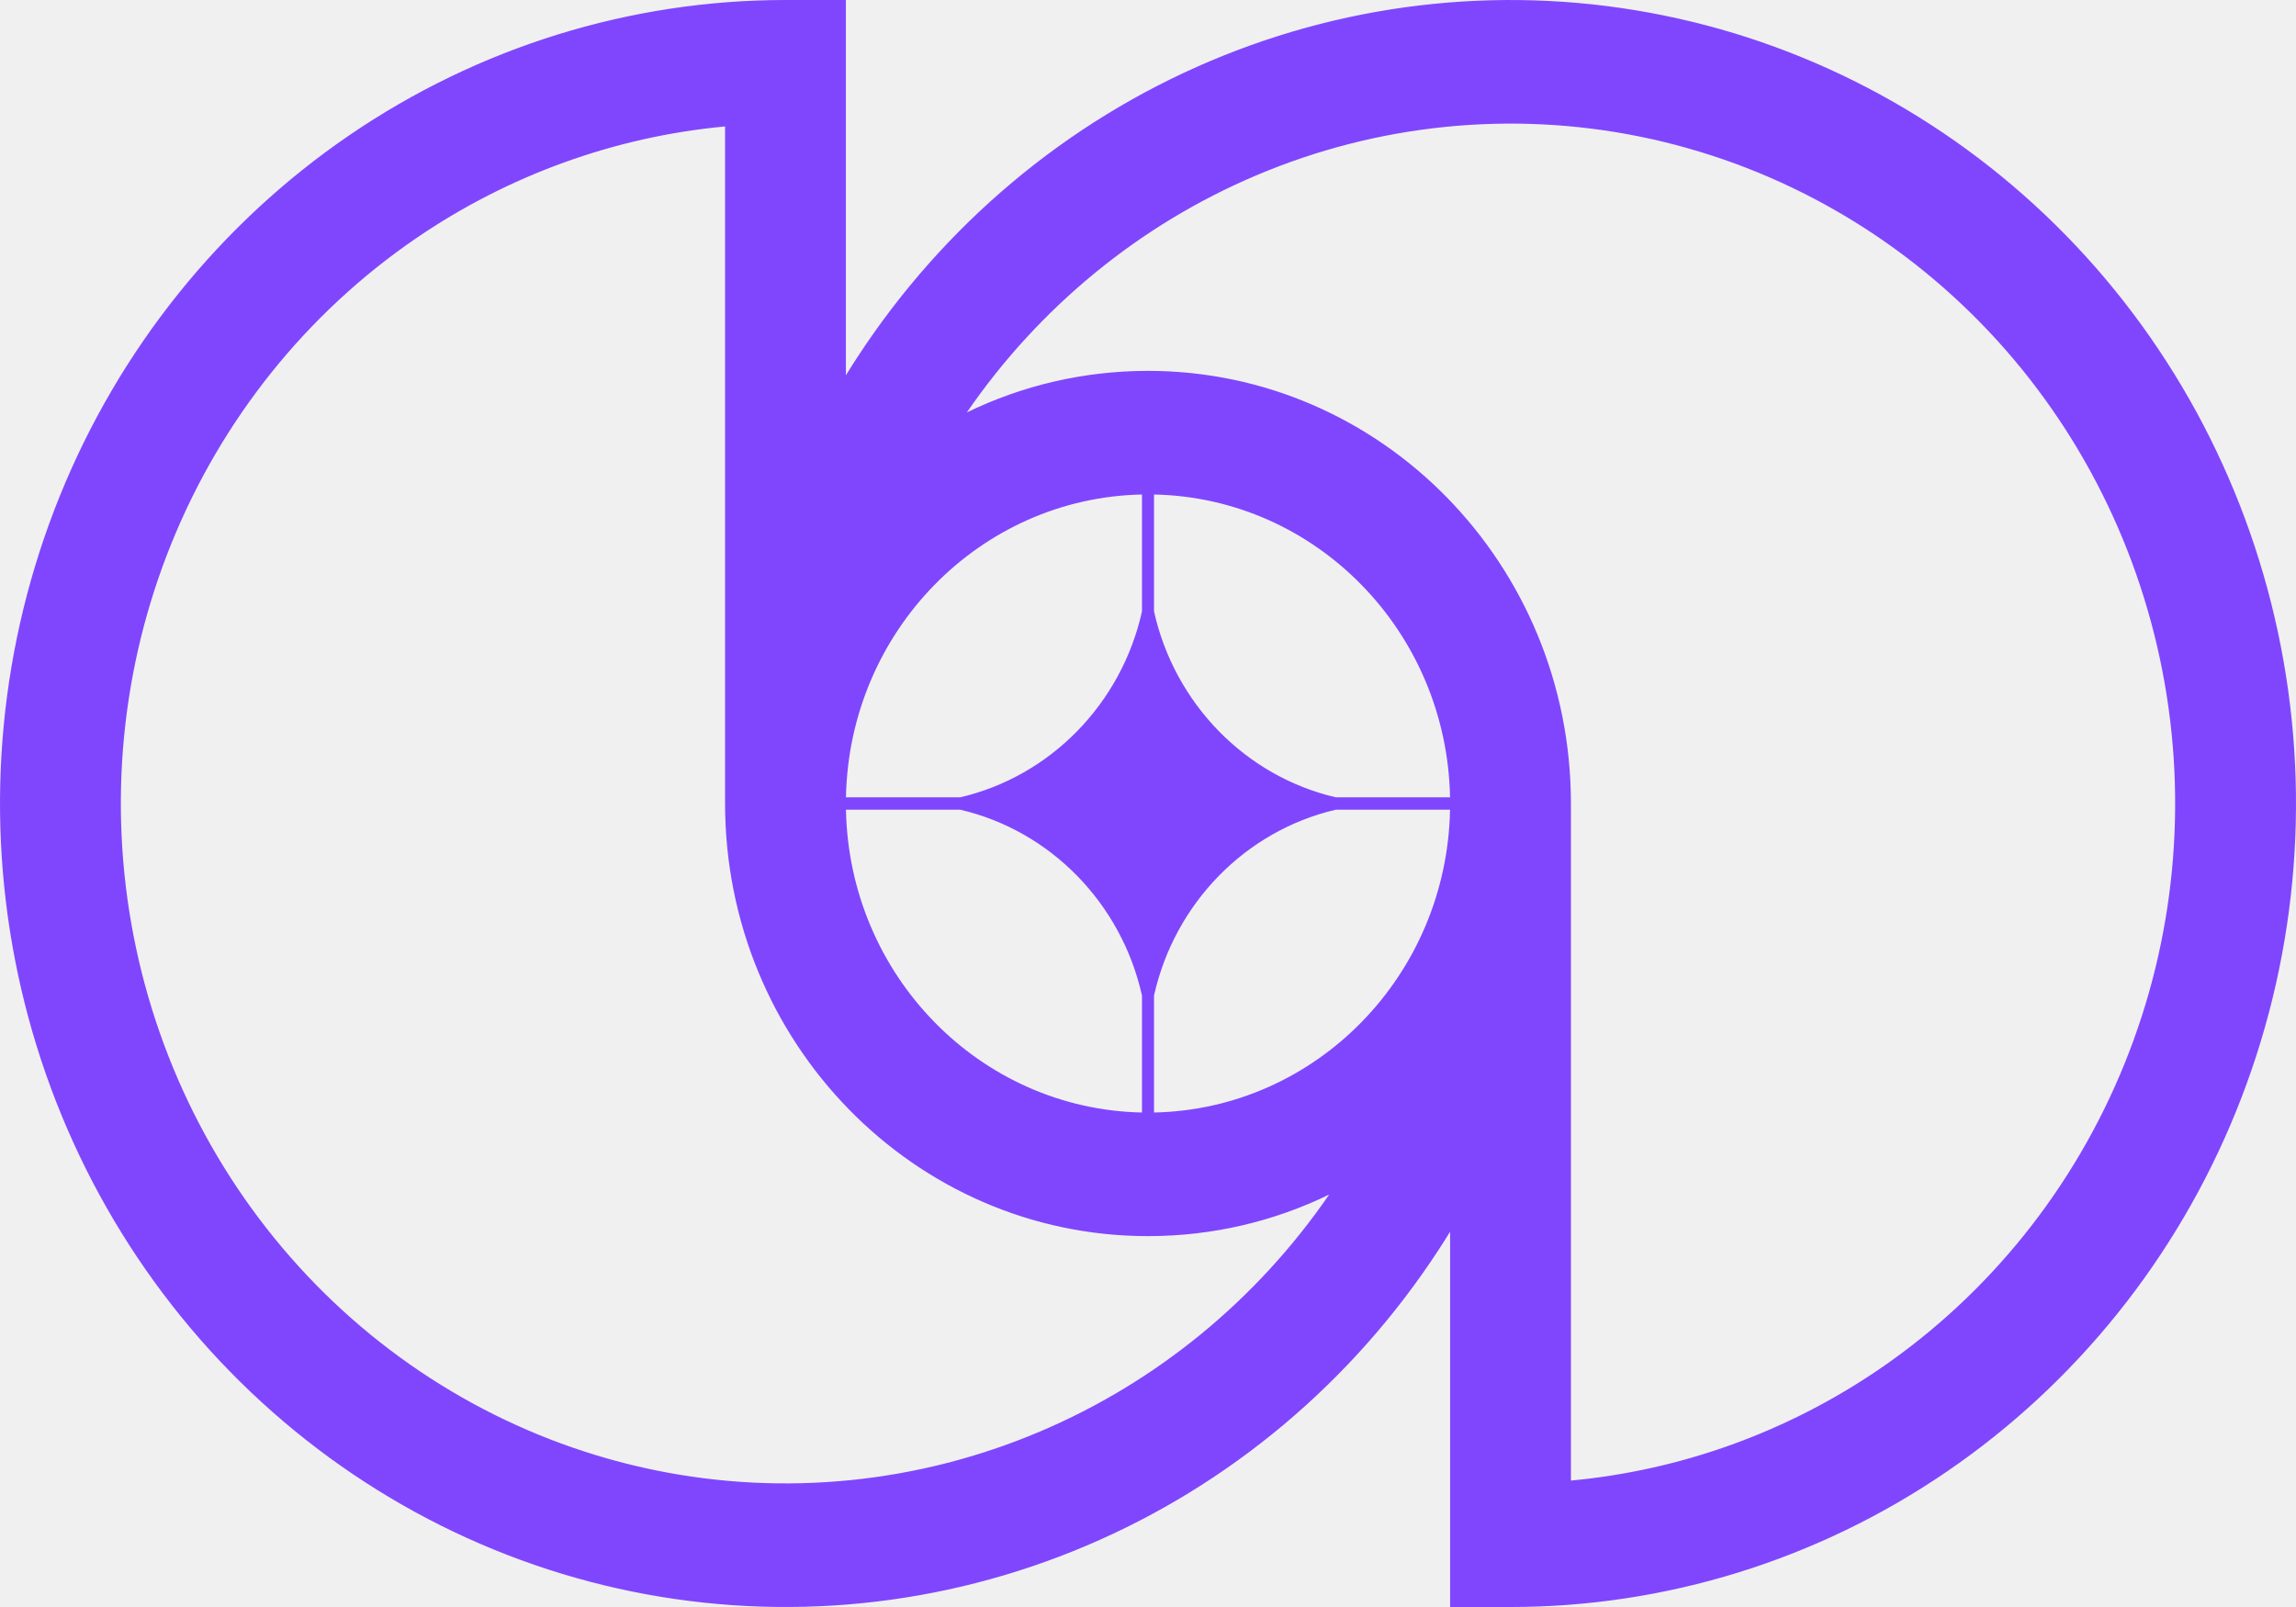
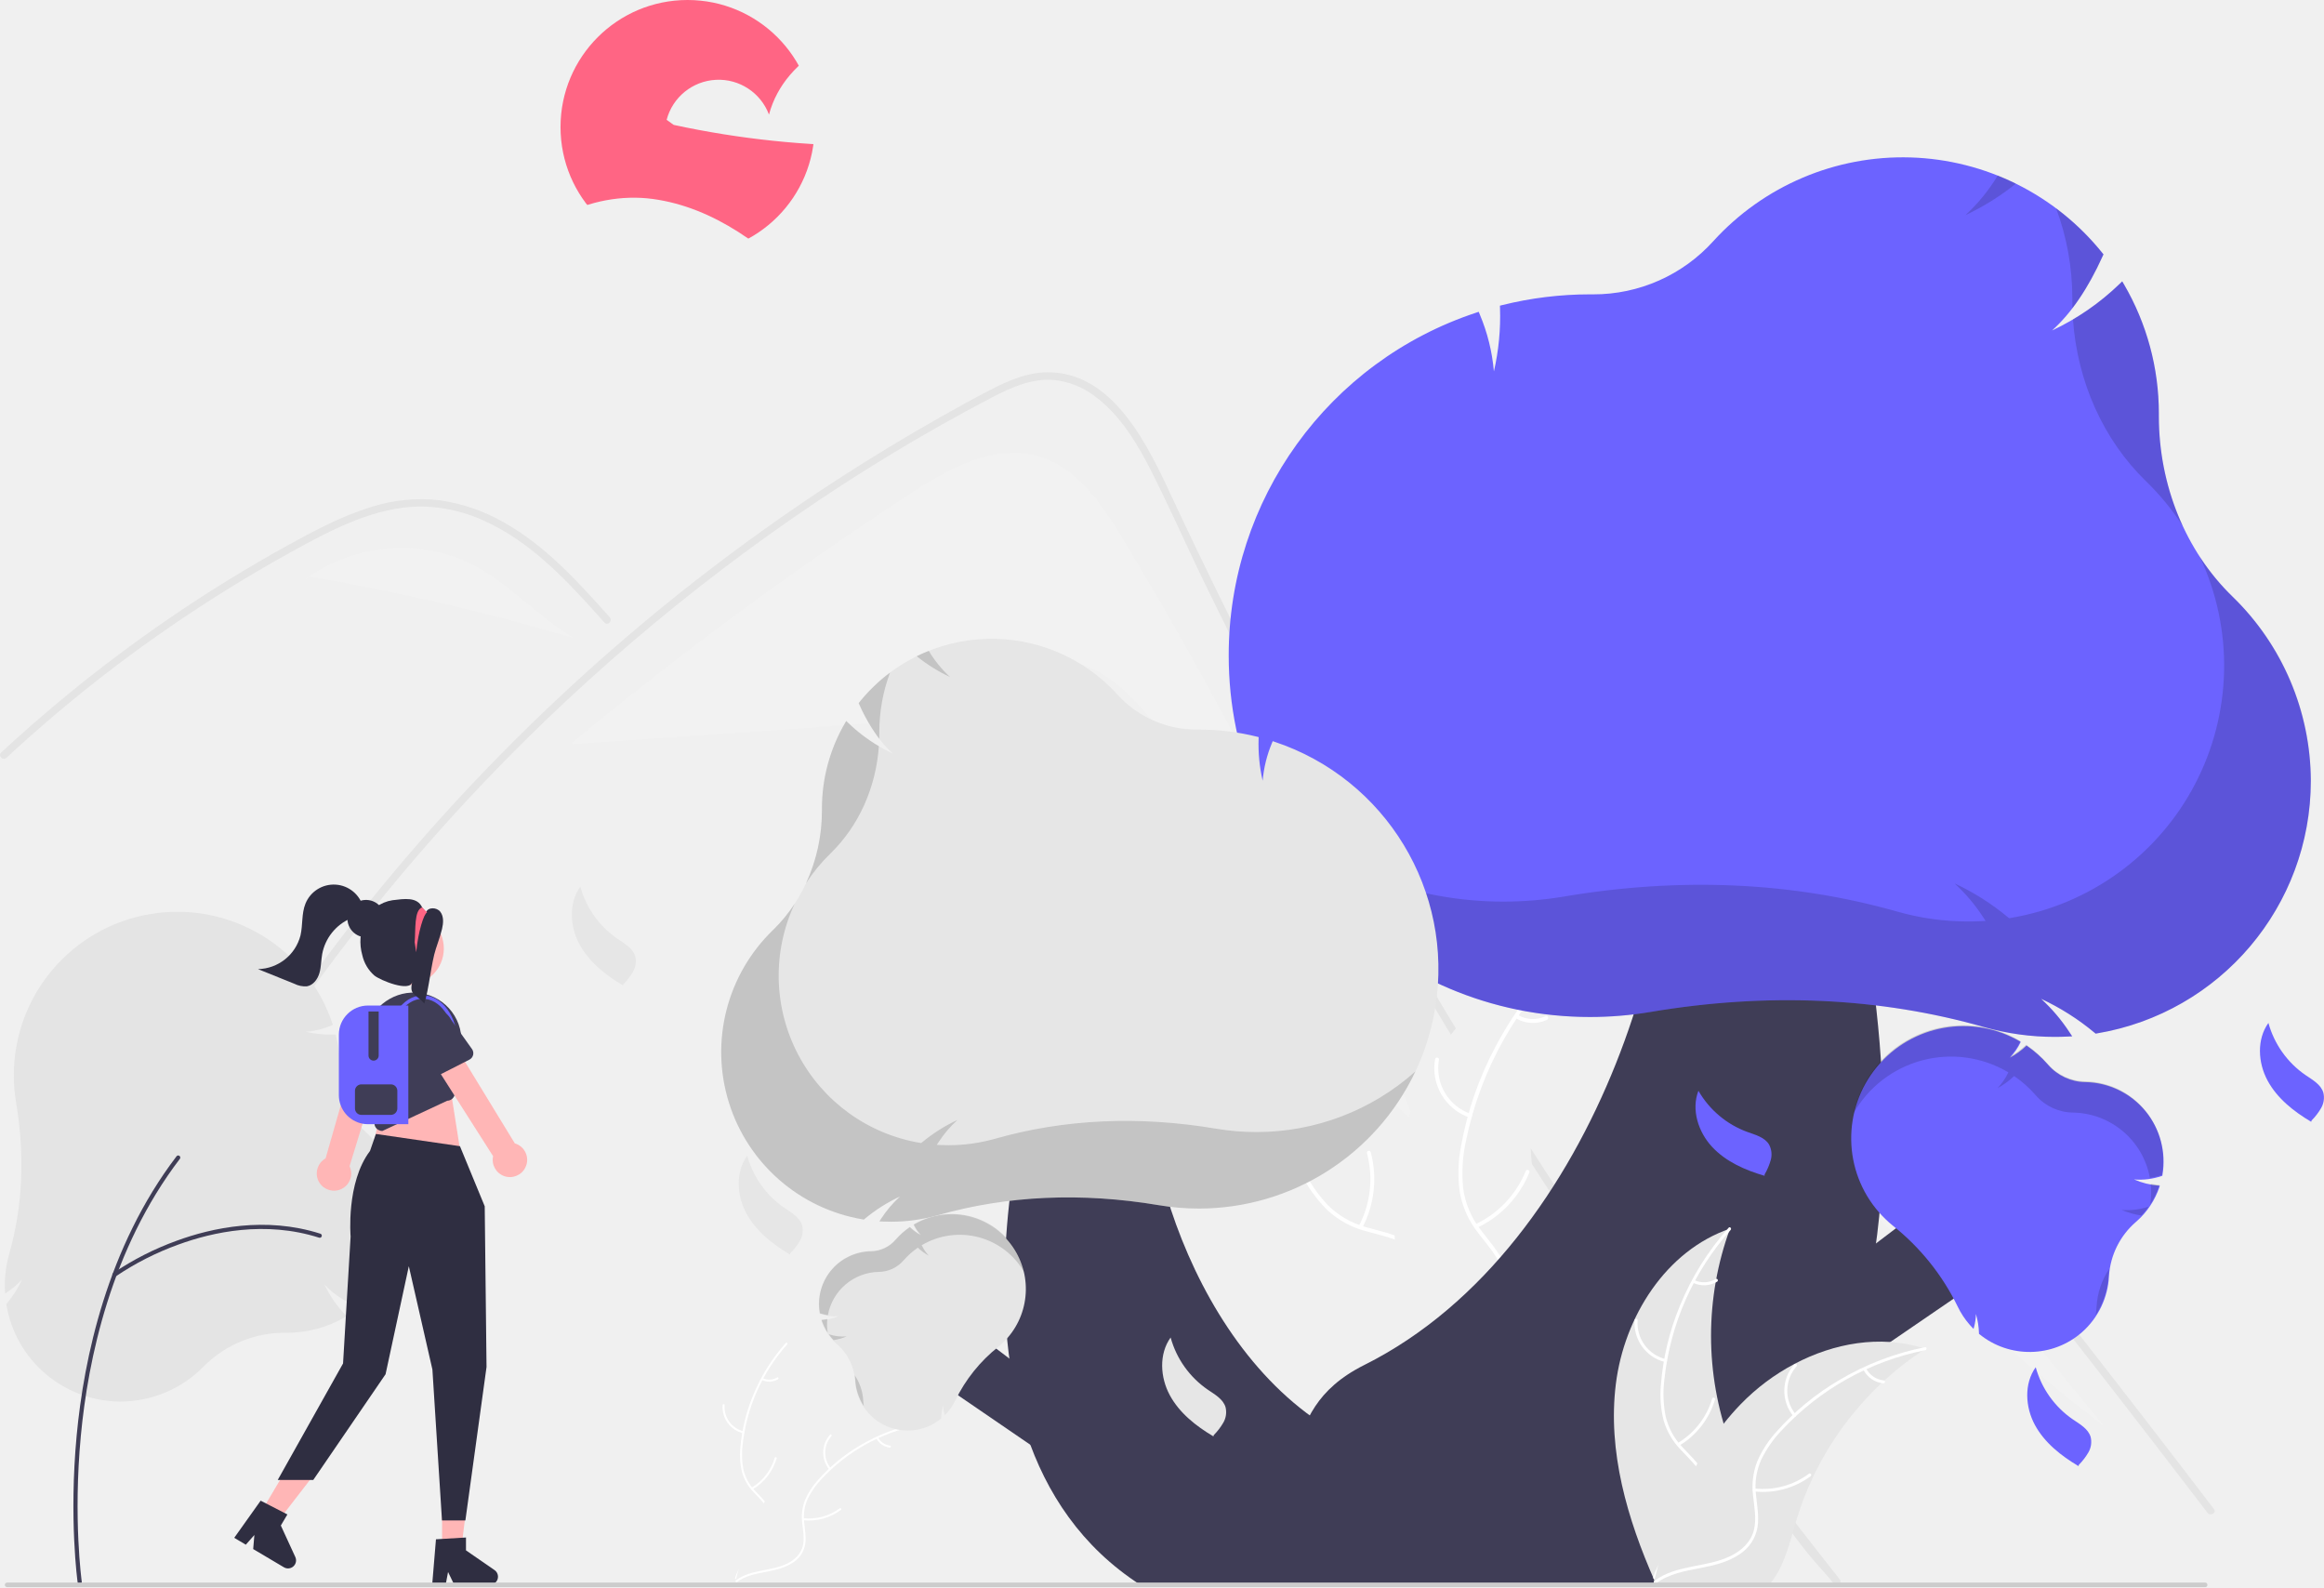
- <svg xmlns="http://www.w3.org/2000/svg" id="logo-82" width="40" height="28" viewBox="0 0 40 28" fill="none">
-   <path class="ccustom" fill-rule="evenodd" clip-rule="evenodd" d="M1.042 8.642C0.006 11.201 -0.265 14.015 0.263 16.731C0.791 19.447 2.094 21.942 4.008 23.899C5.922 25.857 8.36 27.191 11.014 27.731C13.669 28.271 16.421 27.994 18.921 26.934C21.421 25.875 23.559 24.08 25.062 21.778C25.102 21.717 25.142 21.655 25.181 21.593C25.209 21.549 25.236 21.505 25.263 21.461V28H26.316C29.022 28 31.668 27.179 33.918 25.64C36.169 24.102 37.923 21.916 38.958 19.358C39.994 16.799 40.265 13.985 39.737 11.269C39.209 8.553 37.906 6.058 35.992 4.101C34.078 2.143 31.64 0.809 28.985 0.269C26.331 -0.271 23.579 0.006 21.079 1.066C18.579 2.125 16.441 3.92 14.938 6.222C14.869 6.327 14.802 6.432 14.737 6.539V7.99449e-06H13.684C10.978 7.99449e-06 8.332 0.821 6.082 2.359C3.831 3.898 2.077 6.084 1.042 8.642ZM12.632 14V2.203C10.713 2.382 8.862 3.049 7.251 4.15C5.347 5.452 3.863 7.302 2.987 9.467C2.11 11.631 1.881 14.013 2.328 16.311C2.775 18.609 3.877 20.72 5.497 22.377C7.116 24.033 9.179 25.161 11.425 25.619C13.671 26.076 15.999 25.841 18.115 24.944C20.146 24.084 21.894 22.65 23.156 20.814C22.199 21.279 21.129 21.538 20 21.538C15.931 21.538 12.632 18.163 12.632 14ZM27.368 25.797V14C27.368 9.837 24.069 6.462 20 6.462C18.871 6.462 17.801 6.721 16.844 7.186C18.106 5.35 19.854 3.916 21.885 3.056C24 2.159 26.329 1.924 28.575 2.381C30.821 2.839 32.884 3.967 34.503 5.623C36.123 7.28 37.225 9.391 37.672 11.689C38.119 13.987 37.89 16.369 37.013 18.533C36.137 20.698 34.653 22.548 32.749 23.85C31.138 24.951 29.287 25.618 27.368 25.797ZM19.895 19.384C17.072 19.327 14.793 16.996 14.738 14.108H16.729C18.3 14.474 19.537 15.739 19.895 17.346V19.384ZM20.105 19.384C22.928 19.327 25.207 16.996 25.262 14.108H23.271C21.7 14.474 20.463 15.739 20.105 17.346V19.384ZM25.262 13.892C25.207 11.004 22.928 8.673 20.105 8.616V10.653C20.463 12.261 21.7 13.526 23.271 13.892H25.262ZM19.895 8.616C17.072 8.673 14.793 11.004 14.738 13.892H16.729C18.3 13.526 19.537 12.261 19.895 10.654V8.616Z" fill="#8046FD" />
+ <svg xmlns="http://www.w3.org/2000/svg" data-name="Layer 1" width="933.039" height="637.11" viewBox="0 0 933.039 637.11">
+   <circle cx="276.039" cy="51" r="51" fill="#ff6584" />
+   <path d="M501.397,142.832c-24.717-3.341-52.935,10.019-59.341,34.124a21.597,21.597,0,0,0-41.093,2.109l2.83,2.027a372.275,372.275,0,0,0,160.659-.726C547.258,162.296,526.114,146.173,501.397,142.832Z" transform="translate(-133.3228 -130.962)" fill="#f0f0f0" />
+   <path d="M395.397,210.832c-24.717-3.341-52.935,10.019-59.341,34.124a21.597,21.597,0,0,0-41.093,2.109l2.83,2.027a372.275,372.275,0,0,0,160.659-.726C441.258,230.296,420.114,214.173,395.397,210.832Z" transform="translate(-133.3228 -130.962)" fill="#f0f0f0" />
+   <path d="M584.083,347.219c-8.366-13.837-18.279-28.61-33.804-33.128-17.979-5.232-36.448,5.162-52.114,15.418A1518.608,1518.608,0,0,0,363.017,429.084l.047.537q50.424-3.477,100.849-6.955c24.288-1.675,49.41-3.581,70.873-15.07,8.145-4.36,16.084-10.184,25.313-10.59,11.467-.504,21.465,7.504,29.322,15.871,46.477,49.492,59.927,125.177,112.07,168.66A1654.787,1654.787,0,0,0,584.083,347.219Z" transform="translate(-133.3228 -130.962)" fill="#f2f2f2" />
+   <path d="M869.772,767.003c-5.14-6.49-7.24-8.01-12.31-14.56q-61.92-80.085-116.4-165.58-37.005-58.065-70.34-118.36-15.87-28.665-30.87-57.78-11.64-22.575-22.76-45.42c-2.12-4.35-4.18-8.72-6.23-13.1-4.83-10.3-9.57-20.65-14.66-30.81-5.8-11.58-12.86-23.72-23.51-31.5a32.076,32.076,0,0,0-16.71-6.43c-8.67-.56-16.67,3.02-24.19,6.93-55.02,28.69-106.53,64.66-153.12,105.59a797.156,797.156,0,0,0-124.4,138.09c-1.1,1.57-3.7.07-2.59-1.51q6.555-9.27,13.37-18.34a801.562,801.562,0,0,1,204.64-190.88q19.906-12.9,40.56-24.59c6.94-3.93,13.91-7.81,21-11.45,6.95-3.57,14.33-6.78,22.27-6.9,27.02-.42,41.01,30.18,50.62,50.77q4.53,9.72,9.17,19.38,17.535,36.675,36.42,72.68,11.655,22.23,23.82,44.2,37.86,68.415,80.48,134.06c37.64,57.97,74.98,109.18,117.86,163.39C873.073,766.383,870.963,768.523,869.772,767.003Z" transform="translate(-133.3228 -130.962)" fill="#e4e4e4" />
+   <path d="M376.002,380.873c-1.57-1.75-3.13-3.5-4.71-5.25-12.46-13.78-25.83-27.4-42.94-35.3a62.298,62.298,0,0,0-26.1-6.05c-9.34.03-18.47,2.48-27.1,5.91-4.08,1.63-8.07,3.48-12,5.45-4.49,2.26-8.9,4.67-13.29,7.1q-12.36,6.84-24.4,14.28-23.955,14.805-46.41,31.87-11.64,8.85-22.8,18.28-10.38,8.76-20.34,17.99c-1.42,1.31-3.54-.81-2.12-2.12,1.75-1.63,3.52-3.25,5.29-4.85q7.5-6.78,15.24-13.3,14.114-11.91,28.96-22.9,23.085-17.1,47.76-31.88,12.33-7.38,25-14.14c2.55-1.36,5.13-2.69,7.74-3.95a123.389,123.389,0,0,1,18.4-7.49,65.457,65.457,0,0,1,27.79-2.73,72.352,72.352,0,0,1,25.64,8.87c16.8,9.39,29.83,23.91,42.51,38.08C379.403,380.183,377.292,382.313,376.002,380.873Z" transform="translate(-133.3228 -130.962)" fill="#e4e4e4" />
+   <path d="M720.226,523.67,760.483,508.946l19.988-7.311c6.51-2.381,13.004-5.091,19.733-6.796,5.95-1.507,11.995-1.754,17.861.228a41.165,41.165,0,0,1,13.931,8.636A113.053,113.053,0,0,1,843.421,515.905c4.352,5.23,8.639,10.514,12.946,15.781q26.661,32.606,52.974,65.495,26.312,32.888,52.272,66.056,26.024,33.249,51.69,66.776,3.144,4.107,6.283,8.218c1.156,1.514,3.763.021,2.59-1.514q-25.855-33.864-52.071-67.451-26.28-33.667-52.923-67.049-26.643-33.381-53.646-66.472-6.727-8.244-13.477-16.47c-3.796-4.626-7.548-9.302-11.711-13.607-7.642-7.903-17.189-14.888-28.617-15.077-6.719-.111-13.222,2.021-19.465,4.279-6.73,2.435-13.444,4.915-20.165,7.373l-40.538,14.827-10.135,3.707c-1.799.658-1.022,3.558.798,2.893Z" transform="translate(-133.3228 -130.962)" fill="#e4e4e4" />
+   <path d="M323.055,357.662c-20.458-10.514-46.656-8.455-65.455,4.681a933.583,933.583,0,0,1,106.215,24.79C349.325,378.642,337.991,365.339,323.055,357.662Z" transform="translate(-133.3228 -130.962)" fill="#f2f2f2" />
+   <path d="M257.398,362.307l-3.938,3.201c1.332-1.12,2.717-2.171,4.14-3.165C257.532,362.331,257.465,362.318,257.398,362.307Z" transform="translate(-133.3228 -130.962)" fill="#f2f2f2" />
+   <path d="M830.479,523.817c-3.963-4.824-8.247-9.874-14.175-11.834l-5.534.218A627.704,627.704,0,0,0,977.96,703.338Q904.219,613.578,830.479,523.817Z" transform="translate(-133.3228 -130.962)" fill="#f2f2f2" />
+   <path d="M418.372,712.23c2.256-18.143,13.5-36.02,30.804-41.924a84.237,84.237,0,0,0,.004,57.834c2.659,7.192,6.365,14.914,3.864,22.163-1.556,4.51-5.363,7.961-9.618,10.119-4.255,2.158-8.978,3.186-13.642,4.194l-.918.759C421.463,748.657,416.115,730.373,418.372,712.23Z" transform="translate(-133.3228 -130.962)" fill="#f0f0f0" />
+   <path d="M449.347,670.649a72,72,0,0,0-17.899,40.521,31.006,31.006,0,0,0,.353,9.708,17.783,17.783,0,0,0,4.423,8.248c1.993,2.19,4.286,4.2,5.713,6.836a10.889,10.889,0,0,1,.532,8.889c-1.259,3.612-3.741,6.556-6.269,9.351-2.806,3.103-5.77,6.282-6.963,10.395-.145.498-.909.245-.765-.253,2.075-7.157,9.023-11.223,12.336-17.669,1.546-3.008,2.195-6.5.746-9.675-1.267-2.777-3.63-4.851-5.668-7.051a18.976,18.976,0,0,1-4.625-7.904,28.664,28.664,0,0,1-.725-9.659A69.853,69.853,0,0,1,435.638,691.16a73.276,73.276,0,0,1,13.176-21.115c.345-.386.875.221.533.604Z" transform="translate(-133.3228 -130.962)" fill="#fff" />
+   <path d="M431.665,706.294a10.802,10.802,0,0,1-8.223-11.316c.041-.517.846-.477.805.04a10.003,10.003,0,0,0,7.67,10.51c.504.12.249.884-.253.765Z" transform="translate(-133.3228 -130.962)" fill="#fff" />
+   <path d="M435.066,728.149a20.82,20.82,0,0,0,9.298-11.991c.146-.498.911-.245.765.253a21.656,21.656,0,0,1-9.7,12.458c-.447.265-.807-.456-.362-.72Z" transform="translate(-133.3228 -130.962)" fill="#fff" />
+   <path d="M439.541,684.185a6.115,6.115,0,0,0,5.795-.294c.443-.271.803.451.362.72a6.852,6.852,0,0,1-6.41.34.416.416,0,0,1-.256-.509.405.405,0,0,1,.509-.256Z" transform="translate(-133.3228 -130.962)" fill="#fff" />
+   <path d="M501.917,702.712c-.272.177-.544.354-.816.537a80.525,80.525,0,0,0-10.296,8.038c-.252.224-.503.456-.748.687a84.892,84.892,0,0,0-18.437,25.238,82.44,82.44,0,0,0-4.516,11.684c-1.666,5.529-3.033,11.656-6.332,16.179a14.142,14.142,0,0,1-1.102,1.36H429.863c-.068-.034-.136-.061-.204-.095l-1.19.054c.048-.211.102-.428.15-.639.027-.122.061-.245.088-.367.02-.082.041-.163.054-.238.007-.027.014-.054.02-.075.014-.075.034-.143.048-.211q.449-1.826.925-3.652c0-.007,0-.007.007-.014a121.219,121.219,0,0,1,10.201-26.781c.136-.252.272-.51.422-.762a78.667,78.667,0,0,1,7.066-10.718,69.543,69.543,0,0,1,4.631-5.298,57.831,57.831,0,0,1,14.472-10.84c10.691-5.645,23.068-7.807,34.494-4.359C501.339,702.528,501.625,702.617,501.917,702.712Z" transform="translate(-133.3228 -130.962)" fill="#f0f0f0" />
+   <path d="M501.85,703.09a72,72,0,0,0-38.688,21.578,31.005,31.005,0,0,0-5.563,7.964,17.783,17.783,0,0,0-1.435,9.249c.273,2.949.894,5.934.445,8.898a10.889,10.889,0,0,1-4.927,7.418c-3.18,2.126-6.934,2.982-10.635,3.692-4.109.788-8.389,1.542-11.818,4.108-.415.311-.874-.352-.459-.662,5.966-4.465,13.961-3.528,20.488-6.68,3.045-1.471,5.666-3.868,6.421-7.276.66-2.98.022-6.059-.28-9.042a18.976,18.976,0,0,1,1.066-9.095,28.664,28.664,0,0,1,5.237-8.148,69.853,69.853,0,0,1,16.854-13.878,73.276,73.276,0,0,1,23.233-8.926c.507-.101.566.704.062.804Z" transform="translate(-133.3228 -130.962)" fill="#fff" />
+   <path d="M466.272,720.905a10.802,10.802,0,0,1,.248-13.986c.344-.388.963.128.619.517a10.003,10.003,0,0,0-.204,13.01c.331.399-.334.856-.662.459Z" transform="translate(-133.3228 -130.962)" fill="#fff" />
+   <path d="M455.829,740.403a20.82,20.82,0,0,0,14.643-3.976c.417-.309.875.353.459.662a21.656,21.656,0,0,1-15.246,4.107c-.516-.057-.37-.85.144-.793Z" transform="translate(-133.3228 -130.962)" fill="#fff" />
+   <path d="M485.871,707.994a6.115,6.115,0,0,0,4.804,3.254c.517.051.369.843-.144.793a6.852,6.852,0,0,1-5.322-3.588.416.416,0,0,1,.102-.561.405.405,0,0,1,.561.102Z" transform="translate(-133.3228 -130.962)" fill="#fff" />
+   <path d="M635.094,613.645c-14.62-32.339-14.081-73.331,8.609-100.621a163.52,163.52,0,0,0,58.527,95.805c11.682,9.224,25.636,18.267,28.827,32.806,1.986,9.046-.829,18.615-5.695,26.495-4.866,7.88-11.649,14.363-18.355,20.751l-.752,2.186C677.074,670.865,649.714,645.985,635.094,613.645Z" transform="translate(-133.3228 -130.962)" fill="#f0f0f0" />
+   <path d="M644.334,513.419a139.766,139.766,0,0,0,11.35,85.24,60.188,60.188,0,0,0,10.408,15.726,34.52,34.52,0,0,0,15.673,9.189c5.519,1.611,11.35,2.62,16.381,5.545a21.137,21.137,0,0,1,9.876,14.188c1.569,7.258.436,14.647-.923,21.834-1.509,7.98-3.203,16.244-1.016,24.266.265.972-1.259,1.326-1.523.356-3.804-13.957,3.592-27.721,2.558-41.753-.482-6.548-2.941-12.989-8.555-16.783-4.909-3.317-10.922-4.363-16.524-5.946a36.836,36.836,0,0,1-15.66-8.414,55.642,55.642,0,0,1-10.974-15.268,135.598,135.598,0,0,1-13.028-40.328,142.244,142.244,0,0,1,.462-48.312c.18-.988,1.674-.52,1.495.462Z" transform="translate(-133.3228 -130.962)" fill="#fff" />
+   <path d="M651.109,590.361a20.969,20.969,0,0,1-25.072-10.426c-.455-.898.919-1.647,1.374-.748a19.417,19.417,0,0,0,23.342,9.65c.957-.312,1.307,1.213.356,1.523Z" transform="translate(-133.3228 -130.962)" fill="#fff" />
+   <path d="M678.859,623.125a40.417,40.417,0,0,0,3.269-29.272c-.261-.973,1.262-1.327,1.523-.356a42.039,42.039,0,0,1-3.464,30.454c-.472.891-1.798.061-1.329-.826Z" transform="translate(-133.3228 -130.962)" fill="#fff" />
+   <path d="M641.786,545.765a11.87,11.87,0,0,0,9.302-6.351c.461-.897,1.786-.065,1.329.826a13.301,13.301,0,0,1-10.275,7.048.808.808,0,0,1-.939-.584.786.786,0,0,1,.584-.939Z" transform="translate(-133.3228 -130.962)" fill="#fff" />
+   <path d="M763.867,513.341c-.272.568-.543,1.136-.809,1.716a156.316,156.316,0,0,0-8.923,23.735c-.19.626-.373,1.264-.544,1.895a164.793,164.793,0,0,0-5.006,60.465,160.034,160.034,0,0,0,4.341,23.925c2.834,10.846,6.77,22.38,5.882,33.209a27.454,27.454,0,0,1-.449,3.368l-49.38,30.161c-.147.012-.287.036-.434.049l-1.917,1.294c-.134-.398-.265-.813-.399-1.211-.079-.23-.146-.467-.225-.698-.049-.156-.098-.312-.151-.449-.017-.052-.032-.104-.042-.144-.053-.138-.088-.271-.134-.398q-1.104-3.479-2.163-6.986c-.007-.011-.007-.011-.003-.029-5.334-17.827-9.227-36.255-10.2-54.689-.029-.555-.066-1.12-.072-1.689a152.708,152.708,0,0,1,.861-24.906,135.001,135.001,0,0,1,2.312-13.463,112.263,112.263,0,0,1,13.006-32.602c11.999-20.169,30.315-36.275,52.732-42.124C762.724,513.622,763.287,513.479,763.867,513.341Z" transform="translate(-133.3228 -130.962)" fill="#f0f0f0" />
+   <path d="M764.139,514.036a139.766,139.766,0,0,0-42.258,74.893,60.188,60.188,0,0,0-1.158,18.822A34.52,34.52,0,0,0,727.705,624.524c3.436,4.609,7.485,8.926,9.741,14.29a21.137,21.137,0,0,1-.657,17.274c-3.117,6.739-8.47,11.957-13.883,16.877-6.009,5.463-12.337,11.042-15.421,18.763-.374.936-1.803.301-1.43-.633,5.365-13.434,19.558-19.971,27.181-31.797,3.557-5.518,5.472-12.142,3.274-18.551-1.922-5.604-6.094-10.059-9.613-14.696a36.836,36.836,0,0,1-7.438-16.146,55.642,55.642,0,0,1,.43-18.797,135.598,135.598,0,0,1,13.878-40.043,142.244,142.244,0,0,1,29.456-38.296c.739-.68,1.649.593.916,1.269Z" transform="translate(-133.3228 -130.962)" fill="#fff" />
+   <path d="M723.224,579.549a20.969,20.969,0,0,1-13.741-23.419c.177-.991,1.725-.762,1.548.23a19.417,19.417,0,0,0,12.827,21.759c.952.327.313,1.756-.633,1.43Z" transform="translate(-133.3228 -130.962)" fill="#fff" />
+   <path d="M725.654,622.416a40.417,40.417,0,0,0,20.234-21.404c.377-.934,1.807-.3,1.43.633a42.039,42.039,0,0,1-21.101,22.23c-.913.427-1.472-1.034-.564-1.459Z" transform="translate(-133.3228 -130.962)" fill="#fff" />
+   <path d="M742.63,538.328a11.87,11.87,0,0,0,11.25.53c.908-.439,1.465,1.023.564,1.459a13.301,13.301,0,0,1-12.447-.558.808.808,0,0,1-.399-1.032.786.786,0,0,1,1.032-.399Z" transform="translate(-133.3228 -130.962)" fill="#fff" />
+   <polygon points="725.514 520.131 781.058 477.961 808.131 505.035 717.646 566.955 725.514 520.131" fill="#3f3d56" />
+   <path d="M807.033,767.207H617.031l6.664-21.592,0,0c41.302-14.951,18.102-47.089,57.39-66.732,96.095-48.047,133.297-191.426,119.226-248.104l62.973-2.663S950.249,675.087,807.033,767.207Z" transform="translate(-133.3228 -130.962)" fill="#3f3d56" />
+   <path d="M969.24,665.71a31.936,31.936,0,0,1-41.268.772l-.123-.101-.004-.159a30.599,30.599,0,0,0-1.227-7.809,21.86,21.86,0,0,1-.794,5.406l-.159.593-.427-.441c-.369-.38-.725-.766-1.06-1.147a32.206,32.206,0,0,1-4.905-7.428,93.885,93.885,0,0,0-26.05-32.469,45.581,45.581,0,0,1-5.465-5.258,45.053,45.053,0,0,1,56.576-68.639l.282.165-.146.291a23.468,23.468,0,0,1-4.187,6.04,30.605,30.605,0,0,0,6.449-4.659l.205-.193.232.16a45.245,45.245,0,0,1,8.239,7.334l.263.301a20.113,20.113,0,0,0,14.893,6.873,31.926,31.926,0,0,1,30.915,37.404l-.036.211-.205.062a27.396,27.396,0,0,1-11.158,1.392,31.125,31.125,0,0,0,9.939,2.489l.443.035-.141.422a31.905,31.905,0,0,1-9.208,13.883l-.121.106c-.043.037-.086.075-.129.113a31.351,31.351,0,0,0-10.831,21.761A32.17,32.17,0,0,1,969.24,665.71Z" transform="translate(-133.3228 -130.962)" fill="#6c63ff" />
+   <path d="M975.052,655.447a31.844,31.844,0,0,1-.359,3.433,32.276,32.276,0,0,0,5.189-15.991c.042-.872.134-1.74.257-2.605A30.291,30.291,0,0,0,975.052,655.447Z" transform="translate(-133.3228 -130.962)" opacity="0.15" />
+   <path d="M985.1,616.637a31.077,31.077,0,0,0,7.942,2.246,31.959,31.959,0,0,0,2.91-3.551A27.08,27.08,0,0,1,985.1,616.637Z" transform="translate(-133.3228 -130.962)" opacity="0.15" />
+   <path d="M996.804,606.152a32.12,32.12,0,0,1-.227,8.285,31.752,31.752,0,0,0,3.594-7.411l.141-.422-.443-.035A30.861,30.861,0,0,1,996.804,606.152Z" transform="translate(-133.3228 -130.962)" opacity="0.15" />
+   <path d="M993.85,575.847a32.001,32.001,0,0,0-23.435-10.836,20.113,20.113,0,0,1-14.893-6.873l-.263-.301a45.246,45.246,0,0,0-8.239-7.334l-.232-.16-.205.193a30.605,30.605,0,0,1-6.449,4.659,23.469,23.469,0,0,0,4.187-6.04l.146-.291-.281-.165a45.02,45.02,0,0,0-66.701,29.146,45.028,45.028,0,0,1,61.871-16.588l.281.165-.146.291a23.469,23.469,0,0,1-4.187,6.04,30.604,30.604,0,0,0,6.449-4.659l.205-.193.232.16a45.246,45.246,0,0,1,8.239,7.334l.263.301a20.113,20.113,0,0,0,14.893,6.873,31.932,31.932,0,0,1,30.882,26.244,38.699,38.699,0,0,0,4.621-1.125l.205-.062.036-.211A31.803,31.803,0,0,0,993.85,575.847Z" transform="translate(-133.3228 -130.962)" opacity="0.15" />
+   <path d="M1061.073,444.374a102.831,102.831,0,0,1-85.892,101.417l-.508.083-.393-.327a98.526,98.526,0,0,0-21.49-13.641A70.386,70.386,0,0,1,964.172,545.319l1.095,1.645-1.973.095c-1.703.083-3.395.124-5.028.124a103.699,103.699,0,0,1-28.39-3.936c-41.952-11.936-87.003-13.977-133.899-6.067a146.765,146.765,0,0,1-24.335,2.03c-79.962,0-145.017-65.068-145.017-145.045a144.815,144.815,0,0,1,99.378-137.707l.997-.33.394.973a75.566,75.566,0,0,1,5.699,22.968,98.547,98.547,0,0,0,2.449-25.5l-.031-.905.879-.221a145.685,145.685,0,0,1,35.252-4.324l1.286.005A64.761,64.761,0,0,0,821.215,227.733a102.799,102.799,0,0,1,156.175,4.797l.433.536-.286.628c-6.007,13.239-12.551,22.884-20.362,29.937a100.218,100.218,0,0,0,27.153-18.735l1.027-.996.72,1.236a102.73,102.73,0,0,1,13.985,51.787l-.001.519c-.001.183-.001.368-.001.551,0,27.835,10.764,54.217,29.581,72.463A103.585,103.585,0,0,1,1061.073,444.374Z" transform="translate(-133.3228 -130.962)" fill="#6c63ff" />
+   <g opacity="0.15">
+     <path d="M935.384,201.414A72.626,72.626,0,0,1,922.431,217.305a99.964,99.964,0,0,0,20.239-12.65Q939.092,202.893,935.384,201.414Z" transform="translate(-133.3228 -130.962)" />
+     <path d="M994.894,324.13a103.222,103.222,0,0,1,14.783,18.009,105.084,105.084,0,0,1-9.618-44.146c0-.183,0-.368.001-.551l.001-.519A102.731,102.731,0,0,0,986.076,245.137l-.72-1.236-1.027.996a100.449,100.449,0,0,1-18.751,14.278C967.328,284.205,977.778,307.533,994.894,324.13Z" transform="translate(-133.3228 -130.962)" />
+     <path d="M965.316,250.597l-.001.519c-.001.183-.001.368-.001.551,0,1.009.018,2.016.046,3.021a107.071,107.071,0,0,0,12.178-20.993l.286-.628-.433-.536a103.642,103.642,0,0,0-18.599-17.988A102.964,102.964,0,0,1,965.316,250.597Z" transform="translate(-133.3228 -130.962)" />
+     <path d="M1029.639,370.457a92.951,92.951,0,0,1-13.103-15.942,102.705,102.705,0,0,1-76.099,144.949l-.508.083-.393-.327A98.53,98.53,0,0,0,918.045,485.578a70.384,70.384,0,0,1,11.381,13.414l1.095,1.645-1.973.095c-1.703.083-3.395.124-5.028.124a103.699,103.699,0,0,1-28.39-3.936c-41.952-11.936-87.003-13.977-133.899-6.067a146.768,146.768,0,0,1-24.335,2.03,144.405,144.405,0,0,1-96.347-36.741,145.197,145.197,0,0,0,131.092,83.068,146.767,146.767,0,0,0,24.335-2.03c46.896-7.91,91.947-5.869,133.899,6.067a103.698,103.698,0,0,0,28.39,3.936c1.633,0,3.325-.041,5.028-.124l1.973-.095-1.095-1.645a70.384,70.384,0,0,0-11.381-13.414,98.53,98.53,0,0,1,21.49,13.641l.393.327.508-.083a102.755,102.755,0,0,0,54.458-175.334Z" transform="translate(-133.3228 -130.962)" />
+   </g>
+   <path d="M545.796,418.357c-5.534-5.963-8.404-14.91-5.461-22.495a37.481,37.481,0,0,0,19.7,16.556c3.211,1.153,6.902,2.102,8.655,5.029a8.379,8.379,0,0,1,.693,6.173,24.883,24.883,0,0,1-2.477,5.847l-.004.53C559.088,427.733,551.329,424.319,545.796,418.357Z" transform="translate(-133.3228 -130.962)" fill="#6c63ff" />
+   <path d="M820.667,591.31c-5.534-5.963-8.404-14.91-5.461-22.495A37.481,37.481,0,0,0,834.907,585.371c3.211,1.153,6.902,2.102,8.655,5.029a8.379,8.379,0,0,1,.693,6.173,24.883,24.883,0,0,1-2.477,5.847l-.004.53C833.96,600.686,826.201,597.272,820.667,591.31Z" transform="translate(-133.3228 -130.962)" fill="#6c63ff" />
+   <path d="M950.28,702.936c-3.866-7.158-4.406-16.539.341-23.145a37.481,37.481,0,0,0,14.931,20.959c2.82,1.92,6.157,3.762,7.122,7.035a8.379,8.379,0,0,1-.874,6.15,24.884,24.884,0,0,1-3.861,5.041l-.137.512C960.804,715.34,954.146,710.094,950.28,702.936Z" transform="translate(-133.3228 -130.962)" fill="#6c63ff" />
+   <path d="M1043.705,564.728c-3.866-7.158-4.406-16.539.341-23.145a37.481,37.481,0,0,0,14.931,20.959c2.82,1.92,6.157,3.762,7.122,7.035a8.379,8.379,0,0,1-.874,6.15,24.883,24.883,0,0,1-3.861,5.041l-.137.512C1054.229,577.132,1047.571,571.886,1043.705,564.728Z" transform="translate(-133.3228 -130.962)" fill="#6c63ff" />
+   <path d="M432.965,618.004c-3.866-7.158-4.406-16.539.341-23.145a37.481,37.481,0,0,0,14.931,20.959c2.82,1.92,6.157,3.762,7.122,7.035a8.379,8.379,0,0,1-.874,6.15,24.884,24.884,0,0,1-3.861,5.041l-.137.512C443.489,630.408,436.831,625.162,432.965,618.004Z" transform="translate(-133.3228 -130.962)" fill="#e6e6e6" />
+   <path d="M782.05,686.55c3.357-26.997,20.089-53.597,45.836-62.383a125.344,125.344,0,0,0,.006,86.057c3.956,10.702,9.471,22.193,5.75,32.978-2.315,6.711-7.98,11.846-14.312,15.056-6.332,3.211-13.359,4.741-20.299,6.24l-1.366,1.13C786.649,740.754,778.692,713.547,782.05,686.55Z" transform="translate(-133.3228 -130.962)" fill="#e6e6e6" />
+   <path d="M828.141,624.678a107.135,107.135,0,0,0-26.634,60.296,46.136,46.136,0,0,0,.525,14.446,26.461,26.461,0,0,0,6.581,12.273c2.966,3.259,6.378,6.249,8.5,10.173a16.202,16.202,0,0,1,.792,13.227c-1.874,5.375-5.567,9.755-9.328,13.914-4.175,4.617-8.586,9.347-10.36,15.468-.215.742-1.353.365-1.139-.376,3.088-10.65,13.426-16.699,18.356-26.291,2.301-4.476,3.266-9.672,1.109-14.397-1.886-4.132-5.401-7.218-8.433-10.492a28.236,28.236,0,0,1-6.882-11.761,42.651,42.651,0,0,1-1.078-14.372,103.94,103.94,0,0,1,7.591-31.587,109.035,109.035,0,0,1,19.606-31.42c.513-.574,1.303.329.793.899Z" transform="translate(-133.3228 -130.962)" fill="#fff" />
+   <path d="M801.83,677.717a16.074,16.074,0,0,1-12.235-16.838c.061-.769,1.259-.71,1.198.06a14.884,14.884,0,0,0,11.413,15.639c.751.178.37,1.316-.376,1.139Z" transform="translate(-133.3228 -130.962)" fill="#fff" />
+   <path d="M806.892,710.238a30.981,30.981,0,0,0,13.835-17.843c.218-.741,1.356-.364,1.139.376A32.225,32.225,0,0,1,807.431,711.309c-.665.394-1.201-.679-.539-1.071Z" transform="translate(-133.3228 -130.962)" fill="#fff" />
+   <path d="M813.55,644.819a9.099,9.099,0,0,0,8.622-.438c.66-.403,1.195.671.539,1.071a10.196,10.196,0,0,1-9.538.505.62.62,0,0,1-.381-.757.603.603,0,0,1,.757-.381Z" transform="translate(-133.3228 -130.962)" fill="#fff" />
+   <path d="M906.366,672.387c-.405.263-.809.526-1.215.799A119.822,119.822,0,0,0,889.831,685.148c-.375.334-.749.678-1.113,1.022a126.32,126.32,0,0,0-27.434,37.554,122.672,122.672,0,0,0-6.72,17.385c-2.479,8.227-4.513,17.345-9.421,24.074a21.044,21.044,0,0,1-1.639,2.024H799.149c-.101-.051-.202-.091-.303-.142l-1.771.081c.071-.314.152-.638.223-.951.041-.182.091-.364.131-.546.03-.121.061-.243.081-.354.01-.04.02-.081.03-.111.02-.111.051-.213.071-.314q.668-2.717,1.376-5.434c0-.01,0-.01.01-.02,3.633-13.793,8.45-27.404,15.179-39.851.203-.374.405-.759.628-1.133a117.056,117.056,0,0,1,10.514-15.948,103.483,103.483,0,0,1,6.891-7.883A86.054,86.054,0,0,1,853.745,678.469c15.908-8.399,34.325-11.617,51.327-6.487C905.506,672.114,905.931,672.245,906.366,672.387Z" transform="translate(-133.3228 -130.962)" fill="#e6e6e6" />
+   <path d="M906.266,672.95a107.135,107.135,0,0,0-57.568,32.107,46.136,46.136,0,0,0-8.278,11.85,26.461,26.461,0,0,0-2.135,13.762c.406,4.388,1.33,8.83.662,13.24a16.202,16.202,0,0,1-7.331,11.037c-4.732,3.163-10.318,4.437-15.825,5.493-6.114,1.173-12.483,2.294-17.585,6.113-.618.463-1.3-.524-.683-.986,8.878-6.644,20.774-5.25,30.486-9.94,4.532-2.189,8.431-5.756,9.554-10.827.982-4.434.033-9.015-.417-13.455a28.236,28.236,0,0,1,1.586-13.534,42.652,42.652,0,0,1,7.792-12.125A103.94,103.94,0,0,1,871.603,685.037a109.035,109.035,0,0,1,34.571-13.283c.755-.15.842,1.047.092,1.196Z" transform="translate(-133.3228 -130.962)" fill="#fff" />
+   <path d="M853.325,699.458a16.074,16.074,0,0,1,.368-20.811c.512-.577,1.433.191.92.769a14.884,14.884,0,0,0-.303,19.359c.492.594-.497,1.274-.986.683Z" transform="translate(-133.3228 -130.962)" fill="#fff" />
+   <path d="M837.787,728.472a30.981,30.981,0,0,0,21.789-5.917c.62-.461,1.302.526.683.986a32.225,32.225,0,0,1-22.686,6.111c-.768-.085-.55-1.265.214-1.18Z" transform="translate(-133.3228 -130.962)" fill="#fff" />
+   <path d="M882.49,680.247a9.099,9.099,0,0,0,7.148,4.842c.769.076.55,1.255-.214,1.18a10.196,10.196,0,0,1-7.919-5.339.62.62,0,0,1,.151-.834.603.603,0,0,1,.834.151Z" transform="translate(-133.3228 -130.962)" fill="#fff" />
+   <polygon points="423.592 559.289 386.779 531.34 368.836 549.283 428.807 590.322 423.592 559.289" fill="#3f3d56" />
+   <path d="M591.248,767.207h125.927L712.758,752.897l0,0c-27.373-9.909-11.998-31.209-38.036-44.228-63.688-31.844-88.345-126.87-79.019-164.434l-41.736-1.765S496.329,706.153,591.248,767.207Z" transform="translate(-133.3228 -130.962)" fill="#3f3d56" />
+   <path d="M476.592,685.032a20.779,20.779,0,0,0-7.178-14.423c-.028-.025-.057-.05-.085-.075l-.08-.07a21.145,21.145,0,0,1-6.103-9.201l-.093-.279.293-.023a20.628,20.628,0,0,0,6.587-1.65,18.157,18.157,0,0,1-7.395-.923l-.136-.041-.024-.14a21.16,21.16,0,0,1,20.489-24.79,13.33,13.33,0,0,0,9.871-4.555l.174-.2a29.987,29.987,0,0,1,5.46-4.861l.154-.106.136.128a20.284,20.284,0,0,0,4.274,3.088,15.554,15.554,0,0,1-2.775-4.003l-.097-.193.187-.109a29.86,29.86,0,0,1,37.497,45.492,30.209,30.209,0,0,1-3.622,3.485,62.224,62.224,0,0,0-17.265,21.52,21.344,21.344,0,0,1-3.251,4.923c-.222.252-.458.508-.703.76l-.283.292-.105-.393a14.487,14.487,0,0,1-.526-3.583,20.28,20.28,0,0,0-.813,5.176l-.003.105-.082.067A21.15,21.15,0,0,1,476.592,685.032Z" transform="translate(-133.3228 -130.962)" fill="#e6e6e6" />
+   <path d="M479.891,693.136a21.104,21.104,0,0,0,.238,2.275,21.392,21.392,0,0,1-3.439-10.598c-.028-.578-.089-1.153-.17-1.726A20.075,20.075,0,0,1,479.891,693.136Z" transform="translate(-133.3228 -130.962)" opacity="0.15" />
+   <path d="M473.231,667.415a20.597,20.597,0,0,1-5.264,1.488,21.181,21.181,0,0,1-1.929-2.353A17.947,17.947,0,0,0,473.231,667.415Z" transform="translate(-133.3228 -130.962)" opacity="0.15" />
+   <path d="M465.474,660.465a21.289,21.289,0,0,0,.151,5.491,21.044,21.044,0,0,1-2.382-4.912L463.15,660.765l.293-.023A20.452,20.452,0,0,0,465.474,660.465Z" transform="translate(-133.3228 -130.962)" opacity="0.15" />
+   <path d="M467.433,640.38a21.209,21.209,0,0,1,15.532-7.182,13.33,13.33,0,0,0,9.871-4.555l.174-.2a29.987,29.987,0,0,1,5.46-4.861l.154-.106.136.128a20.284,20.284,0,0,0,4.274,3.088A15.555,15.555,0,0,1,500.258,622.69l-.097-.193.187-.109a29.838,29.838,0,0,1,44.207,19.317,29.843,29.843,0,0,0-41.006-10.994l-.187.109.097.193a15.555,15.555,0,0,0,2.775,4.003,20.284,20.284,0,0,1-4.274-3.088l-.136-.128-.154.106a29.987,29.987,0,0,0-5.46,4.861l-.174.2a13.33,13.33,0,0,1-9.871,4.555,21.163,21.163,0,0,0-20.468,17.393,25.648,25.648,0,0,1-3.063-.745l-.136-.041-.024-.14A21.078,21.078,0,0,1,467.433,640.38Z" transform="translate(-133.3228 -130.962)" opacity="0.15" />
+   <path d="M443.713,504.255c12.471-12.093,19.605-29.578,19.605-48.026,0-.121,0-.244-.001-.365l-.001-.344a68.086,68.086,0,0,1,9.269-34.323l.477-.819.68.66a66.421,66.421,0,0,0,17.996,12.417c-5.177-4.675-9.514-11.067-13.495-19.842l-.19-.416.287-.355a68.132,68.132,0,0,1,103.507-3.179,42.921,42.921,0,0,0,32.003,14.178l.853-.004a96.555,96.555,0,0,1,23.364,2.866l.583.146-.021.6a65.313,65.313,0,0,0,1.623,16.9,50.082,50.082,0,0,1,3.777-15.223l.261-.645.661.219A96.146,96.146,0,0,1,614.705,616.099a97.271,97.271,0,0,1-16.128-1.346c-31.081-5.243-60.939-3.89-88.744,4.021a68.728,68.728,0,0,1-18.816,2.609c-1.083,0-2.204-.027-3.333-.082l-1.308-.063.726-1.09a46.65,46.65,0,0,1,7.543-8.89,65.3,65.3,0,0,0-14.243,9.041l-.26.217-.337-.055A68.102,68.102,0,0,1,443.713,504.255Z" transform="translate(-133.3228 -130.962)" fill="#e6e6e6" />
+   <g opacity="0.15">
+     <path d="M506.182,392.22a48.134,48.134,0,0,0,8.585,10.532,66.253,66.253,0,0,1-13.414-8.384Q503.724,393.2,506.182,392.22Z" transform="translate(-133.3228 -130.962)" />
+     <path d="M466.741,473.551a68.411,68.411,0,0,0-9.798,11.936,69.646,69.646,0,0,0,6.375-29.258c0-.121,0-.244-.001-.365l-.001-.344a68.087,68.087,0,0,1,9.269-34.323l.477-.819.68.66a66.574,66.574,0,0,0,12.427,9.463C485.01,447.09,478.084,462.551,466.741,473.551Z" transform="translate(-133.3228 -130.962)" />
+     <path d="M486.344,424.816l.001.344c.001.121.001.244.001.365,0,.669-.012,1.336-.031,2.002a70.962,70.962,0,0,1-8.071-13.914l-.19-.416.287-.355a68.69,68.69,0,0,1,12.327-11.922A68.241,68.241,0,0,0,486.344,424.816Z" transform="translate(-133.3228 -130.962)" />
+     <path d="M443.713,504.255a61.605,61.605,0,0,0,8.684-10.566,68.069,68.069,0,0,0,50.436,96.067l.337.055.26-.217a65.303,65.303,0,0,1,14.243-9.041,46.648,46.648,0,0,0-7.543,8.89l-.726,1.091,1.307.063c1.129.055,2.25.082,3.333.082a68.728,68.728,0,0,0,18.816-2.609c27.805-7.911,57.662-9.263,88.744-4.021a97.273,97.273,0,0,0,16.128,1.346,95.707,95.707,0,0,0,63.855-24.351,96.232,96.232,0,0,1-86.883,55.055,97.273,97.273,0,0,1-16.128-1.346c-31.081-5.243-60.939-3.89-88.744,4.021a68.728,68.728,0,0,1-18.816,2.609c-1.082,0-2.204-.027-3.333-.082l-1.307-.063.726-1.091a46.648,46.648,0,0,1,7.543-8.89,65.302,65.302,0,0,0-14.243,9.041l-.26.217-.337-.055a68.102,68.102,0,0,1-36.093-116.205Z" transform="translate(-133.3228 -130.962)" />
+   </g>
+   <path d="M181.787,693.572a46.534,46.534,0,0,1-45.894-38.868l-.037-.23.148-.178a44.586,44.586,0,0,0,6.173-9.725,31.852,31.852,0,0,1-6.07,5.15l-.745.495-.043-.893c-.037-.771-.056-1.536-.056-2.275a46.926,46.926,0,0,1,1.781-12.847c5.401-18.985,6.325-39.371,2.745-60.593a66.415,66.415,0,0,1-.919-11.012,65.647,65.647,0,0,1,127.953-20.653l.149.451-.44.178a34.195,34.195,0,0,1-10.394,2.579,44.596,44.596,0,0,0,11.539,1.108l.409-.014.1.398a65.926,65.926,0,0,1,1.957,15.952l-.002.582a29.306,29.306,0,0,0,9.681,21.852,46.519,46.519,0,0,1-2.171,70.673l-.243.196-.284-.129c-5.991-2.718-10.356-5.68-13.547-9.214a45.351,45.351,0,0,0,8.478,12.288l.451.465-.559.326a46.488,46.488,0,0,1-23.435,6.329l-.235-.001c-.083-.001-.166-.001-.249-.001a45.682,45.682,0,0,0-32.791,13.386A46.875,46.875,0,0,1,181.787,693.572Z" transform="translate(-133.3228 -130.962)" fill="#e4e4e4" />
+   <path d="M165.322,766.876a.84.84,0,0,1-.83-.721c-.036-.251-3.53-25.451-.392-58.944,2.898-30.931,12.205-75.483,40.086-112.073a.84.84,0,1,1,1.336,1.018c-27.64,36.274-36.872,80.499-39.749,111.212-3.12,33.298.347,58.302.382,58.551a.84.84,0,0,1-.832.958Z" transform="translate(-133.3228 -130.962)" fill="#3f3d56" />
+   <path d="M179.26,643.519a.84.84,0,0,1-.494-1.519A115.728,115.728,0,0,1,204.314,628.995c14.096-5.16,35.53-9.839,57.597-2.816a.84.84,0,1,1-.509,1.6c-21.614-6.879-42.66-2.278-56.51,2.793a113.827,113.827,0,0,0-25.139,12.787A.836.836,0,0,1,179.26,643.519Z" transform="translate(-133.3228 -130.962)" fill="#3f3d56" />
+   <path d="M269.261,608.675a6.874,6.874,0,0,0,4.404-9.577l14.815-48.3-10.897-2.16-13.55,47.344a6.912,6.912,0,0,0,5.227,12.693Z" transform="translate(-133.3228 -130.962)" fill="#ffb6b6" />
+   <path d="M289.344,536.687a7.938,7.938,0,0,0-4.94-.3v.01a7.085,7.085,0,0,0-1.59.59,7.442,7.442,0,0,0-1.54,1.01,7.783,7.783,0,0,0-2.28,3.16l-7.22,12.58a2.839,2.839,0,0,0-.22,2.38,2.868,2.868,0,0,0,1.66,1.73l1.56.61,7.41,2.91,2.73,1.08,1.84.72a2.868,2.868,0,0,0,3.85-2.03l3.26-14.09A8.004,8.004,0,0,0,289.344,536.687Z" transform="translate(-133.3228 -130.962)" fill="#3f3d56" />
+   <polygon points="177.492 623.065 185.036 623.065 188.626 593.969 177.492 593.969 177.492 623.065" fill="#ffb6b6" />
+   <path d="M306.834,767.097h5.41l.966-5.107,2.473,5.107h14.348a3.225,3.225,0,0,0,1.833-5.879l-11.458-7.913v-5.163l-12.051.719Z" transform="translate(-133.3228 -130.962)" fill="#2f2e41" />
+   <polygon points="104.13 608.098 110.618 611.946 128.548 588.751 118.972 583.072 104.13 608.098" fill="#ffb6b6" />
+   <path d="M227.362,748.271l4.653,2.759,3.436-3.9-.478,5.654,12.341,7.319a3.225,3.225,0,0,0,4.575-4.122l-5.819-12.651,2.634-4.441-10.733-5.529Z" transform="translate(-133.3228 -130.962)" fill="#2f2e41" />
+   <polygon points="180.859 437.027 184.525 460.396 149.7 460.855 154.283 438.402 180.859 437.027" fill="#ffb6b6" />
+   <path d="M317.982,591.063l9.947,24.123.725,64.51-8.488,61.594H310.772l-3.849-60.589-9.466-41.458-9.336,43.36L259.092,725.044H244.828l26.225-46.769,3.035-50.946s-1.892-21.613,7.79-34.366l2.357-6.808Z" transform="translate(-133.3228 -130.962)" fill="#2f2e41" />
+   <path d="M318.464,546.467c-.02-.21-.05-.43-.09-.64a19.275,19.275,0,0,0-21.83-16.23,19.679,19.679,0,0,0-12.14,6.79v.01c-.16.19-.31.39-.46.59-.27.34-.52.7-.76,1.06a19.291,19.291,0,0,0-3.2,11.06v.01a19.057,19.057,0,0,0,.63,4.48,71.765,71.765,0,0,1,1.57,7.77c.26,1.66.46,3.29.61,4.88.09.8.16,1.59.22,2.36v.01c.3,3.81.4,7.23.49,9.88.04,1.44.08,2.64.15,3.56a1.101,1.101,0,0,0,.02.18,3.033,3.033,0,0,0,.76,1.66,1.446,1.446,0,0,0,.17.18,3.581,3.581,0,0,0,1.56.82,3.08,3.08,0,0,0,.61.06h.06l5.83-2.72,4.6-2.14,15.61-7.28a3.142,3.142,0,0,0,2.9-2.1v-.01c.02-.08.05-.16.07-.25.84-3.31,2.33-6.86,2.86-12.57.07-.82.13-1.67.16-2.58v-.01A58.963,58.963,0,0,0,318.464,546.467Z" transform="translate(-133.3228 -130.962)" fill="#3f3d56" />
+   <circle cx="163.461" cy="380.749" r="14.724" fill="#ffb6b6" />
+   <path d="M281.064,534.597a11.715,11.715,0,0,0-11.7,11.7v24.25a11.686,11.686,0,0,0,9.53,11.49h.01a11.805,11.805,0,0,0,2.16.2h16.2v-47.64Z" transform="translate(-133.3228 -130.962)" fill="#6c63ff" />
+   <path d="M281.274,536.987v17.69a2.04,2.04,0,1,0,4.08,0v-17.69Z" transform="translate(-133.3228 -130.962)" fill="#3f3d56" />
+   <path d="M290.264,566.247H278.404a2.571,2.571,0,0,0-2.57,2.58v7.09a2.578,2.578,0,0,0,2.57,2.58h11.86a2.586,2.586,0,0,0,2.58-2.58v-7.09A2.58,2.58,0,0,0,290.264,566.247Z" transform="translate(-133.3228 -130.962)" fill="#3f3d56" />
+   <path d="M312.173,564.004a22.538,22.538,0,0,0,4.83-14.432c0-10.507-6.258-19.055-13.951-19.055-4.13,0-8.021,2.468-10.675,6.772l1.158.714c2.401-3.892,5.869-6.125,9.516-6.125,6.942,0,12.59,7.937,12.59,17.693a21.165,21.165,0,0,1-4.507,13.552Z" transform="translate(-133.3228 -130.962)" fill="#6c63ff" />
+   <path d="M344.26,599.581a6.874,6.874,0,0,0-4.248-9.647l-26.331-43.117-8.842,6.725,26.455,41.536a6.912,6.912,0,0,0,12.967,4.504Z" transform="translate(-133.3228 -130.962)" fill="#ffb6b6" />
+   <path d="M322.824,552.077l-4.45-6.25-2.38-3.34-1.55-2.18a7.921,7.921,0,0,0-1.99-2.5,7.997,7.997,0,0,0-12.28,9.72l4.62,13.75a2.885,2.885,0,0,0,4.04,1.64l1.49-.76,2.35-1.2,2.11-1.07h.01l3.91-2,1.33-.67,1.76-.9a2.89,2.89,0,0,0,1.03-4.24Z" transform="translate(-133.3228 -130.962)" fill="#3f3d56" />
+   <path d="M1018.653,768.072H136.182a.919.919,0,1,1,0-1.839h882.471a.919.919,0,0,1,0,1.839Z" transform="translate(-133.3228 -130.962)" fill="#ccc" />
+   <path d="M602.965,691.004c-3.866-7.158-4.406-16.539.341-23.145a37.481,37.481,0,0,0,14.931,20.959c2.82,1.92,6.157,3.762,7.122,7.035a8.379,8.379,0,0,1-.874,6.15,24.884,24.884,0,0,1-3.861,5.041l-.137.512C613.489,703.408,606.831,698.162,602.965,691.004Z" transform="translate(-133.3228 -130.962)" fill="#e6e6e6" />
+   <path d="M365.965,510.004c-3.866-7.158-4.406-16.539.341-23.145a37.481,37.481,0,0,0,14.931,20.959c2.82,1.92,6.157,3.762,7.122,7.035a8.379,8.379,0,0,1-.874,6.15,24.884,24.884,0,0,1-3.861,5.041l-.137.512C376.489,522.408,369.831,517.162,365.965,510.004Z" transform="translate(-133.3228 -130.962)" fill="#e6e6e6" />
+   <path d="M287.804,499.697v.01a7.402,7.402,0,0,1-.243,1.898c-.026.109-.057.222-.093.331v.005a7.509,7.509,0,0,1-4.629,4.821c-.16.062-.326.114-.491.16a6.709,6.709,0,0,1-1.066.217,6.798,6.798,0,0,1-.978.067,7.445,7.445,0,0,1-.766-.036,7.243,7.243,0,0,1-1.743-.398,2.191,2.191,0,0,1-.259-.093,1.262,1.262,0,0,1-.124-.052,7.507,7.507,0,0,1-3.874-10.164l.005-.005a7.357,7.357,0,0,1,1.474-2.069,7.473,7.473,0,0,1,5.286-2.183,2.815,2.815,0,0,1,.295.01,7.529,7.529,0,0,1,5.803,3.129,7.413,7.413,0,0,1,1.21,2.669A7.511,7.511,0,0,1,287.804,499.697Z" transform="translate(-133.3228 -130.962)" fill="#2f2e41" />
+   <path d="M279.148,495.148a12.245,12.245,0,0,0-23.193-1.438c-1.611,3.996-1.021,8.531-1.986,12.731a17.989,17.989,0,0,1-17.072,13.538l14.597,5.882a9.564,9.564,0,0,0,5.052,1.023c2.54-.43,4.307-2.857,5.023-5.331s.657-5.103,1.11-7.639a19.501,19.501,0,0,1,11.326-14.241c1.643-.702,3.47-1.232,4.632-2.589s1.097-3.919-.587-4.518" transform="translate(-133.3228 -130.962)" fill="#2f2e41" />
+   <path d="M302.804,495.207c-1.98-4.327-7.205-3.446-11.929-2.876a14.681,14.681,0,0,0-11,8.163,20.062,20.062,0,0,0-1.088,13.926,15.258,15.258,0,0,0,4.817,8.121c2.495,2.006,14.223,6.751,15.199,2.666-1.22,5.33,1.235,4.496,4.869,8.582,1.882-5.655,2.765-16.31,4.647-21.965l.85-2.554c.597-1.794,1.195-3.592,1.627-5.433.542-2.313.751-4.965-.686-6.857s-5.056-1.966-5.782.296" transform="translate(-133.3228 -130.962)" fill="#2f2e41" />
+   <path d="M300.433,513.214l-.629-4.007c.428-4.983-.271-12.91,3-14l2,2C303.539,497.629,301.132,505.081,300.433,513.214Z" transform="translate(-133.3228 -130.962)" fill="#ff6584" />
</svg>
